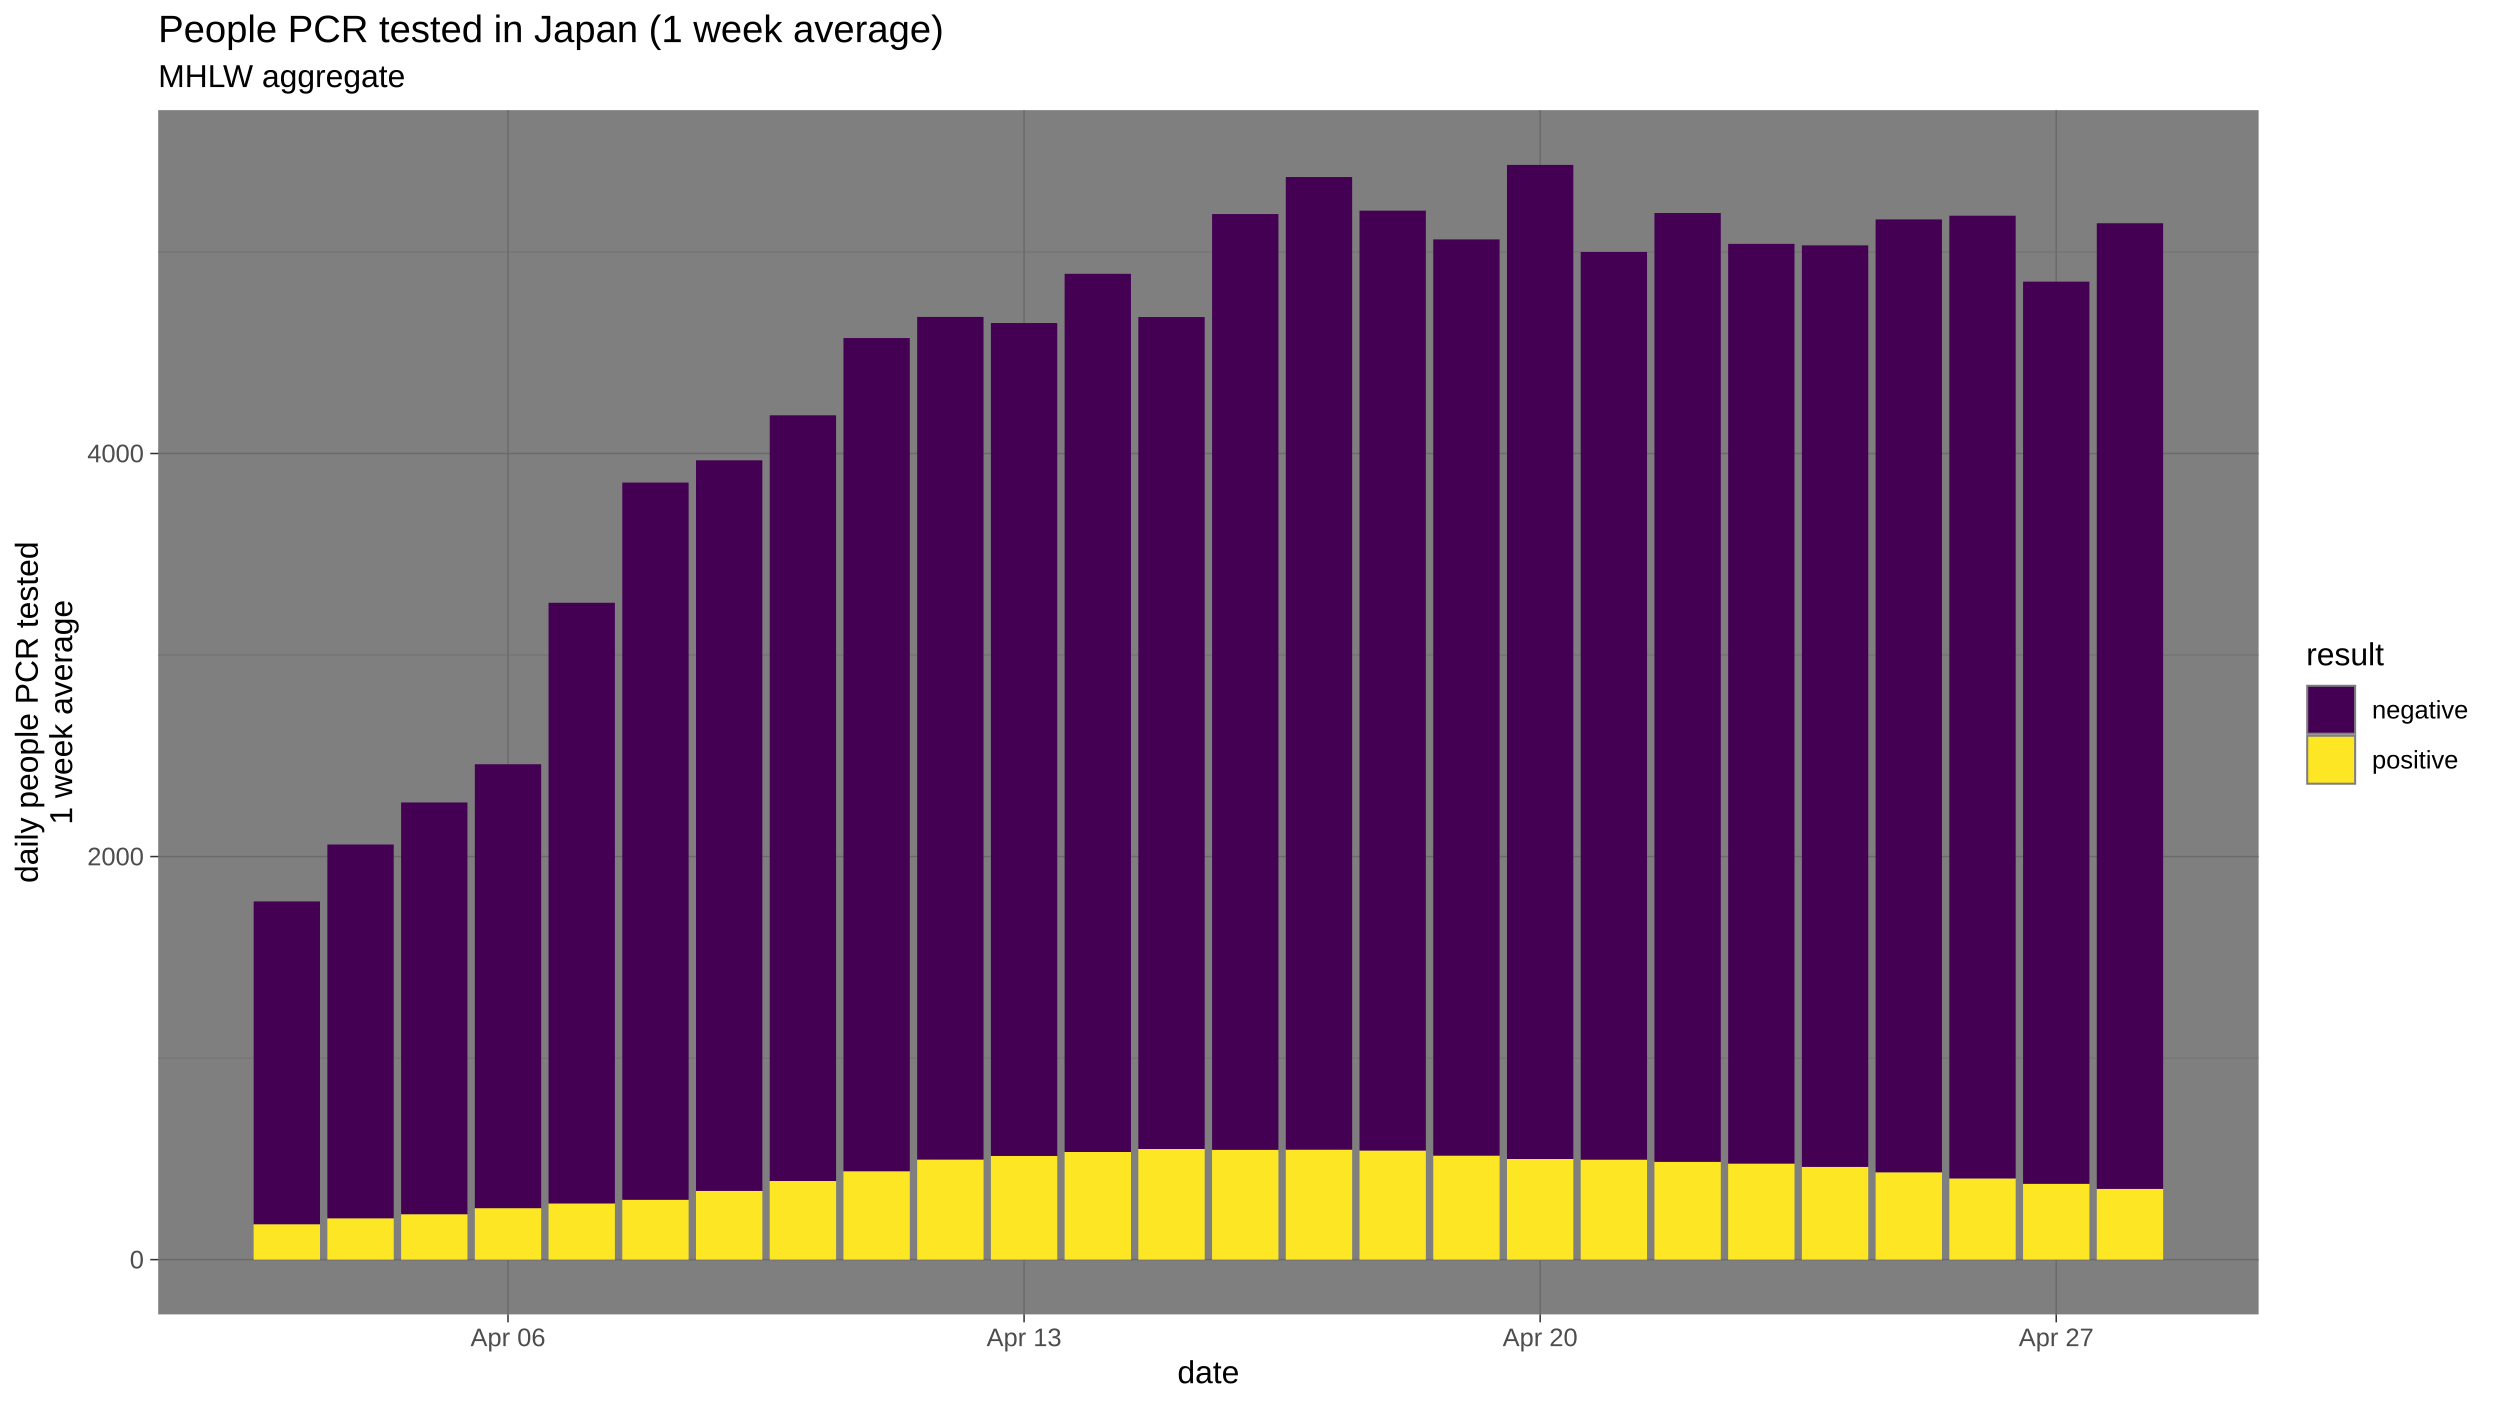
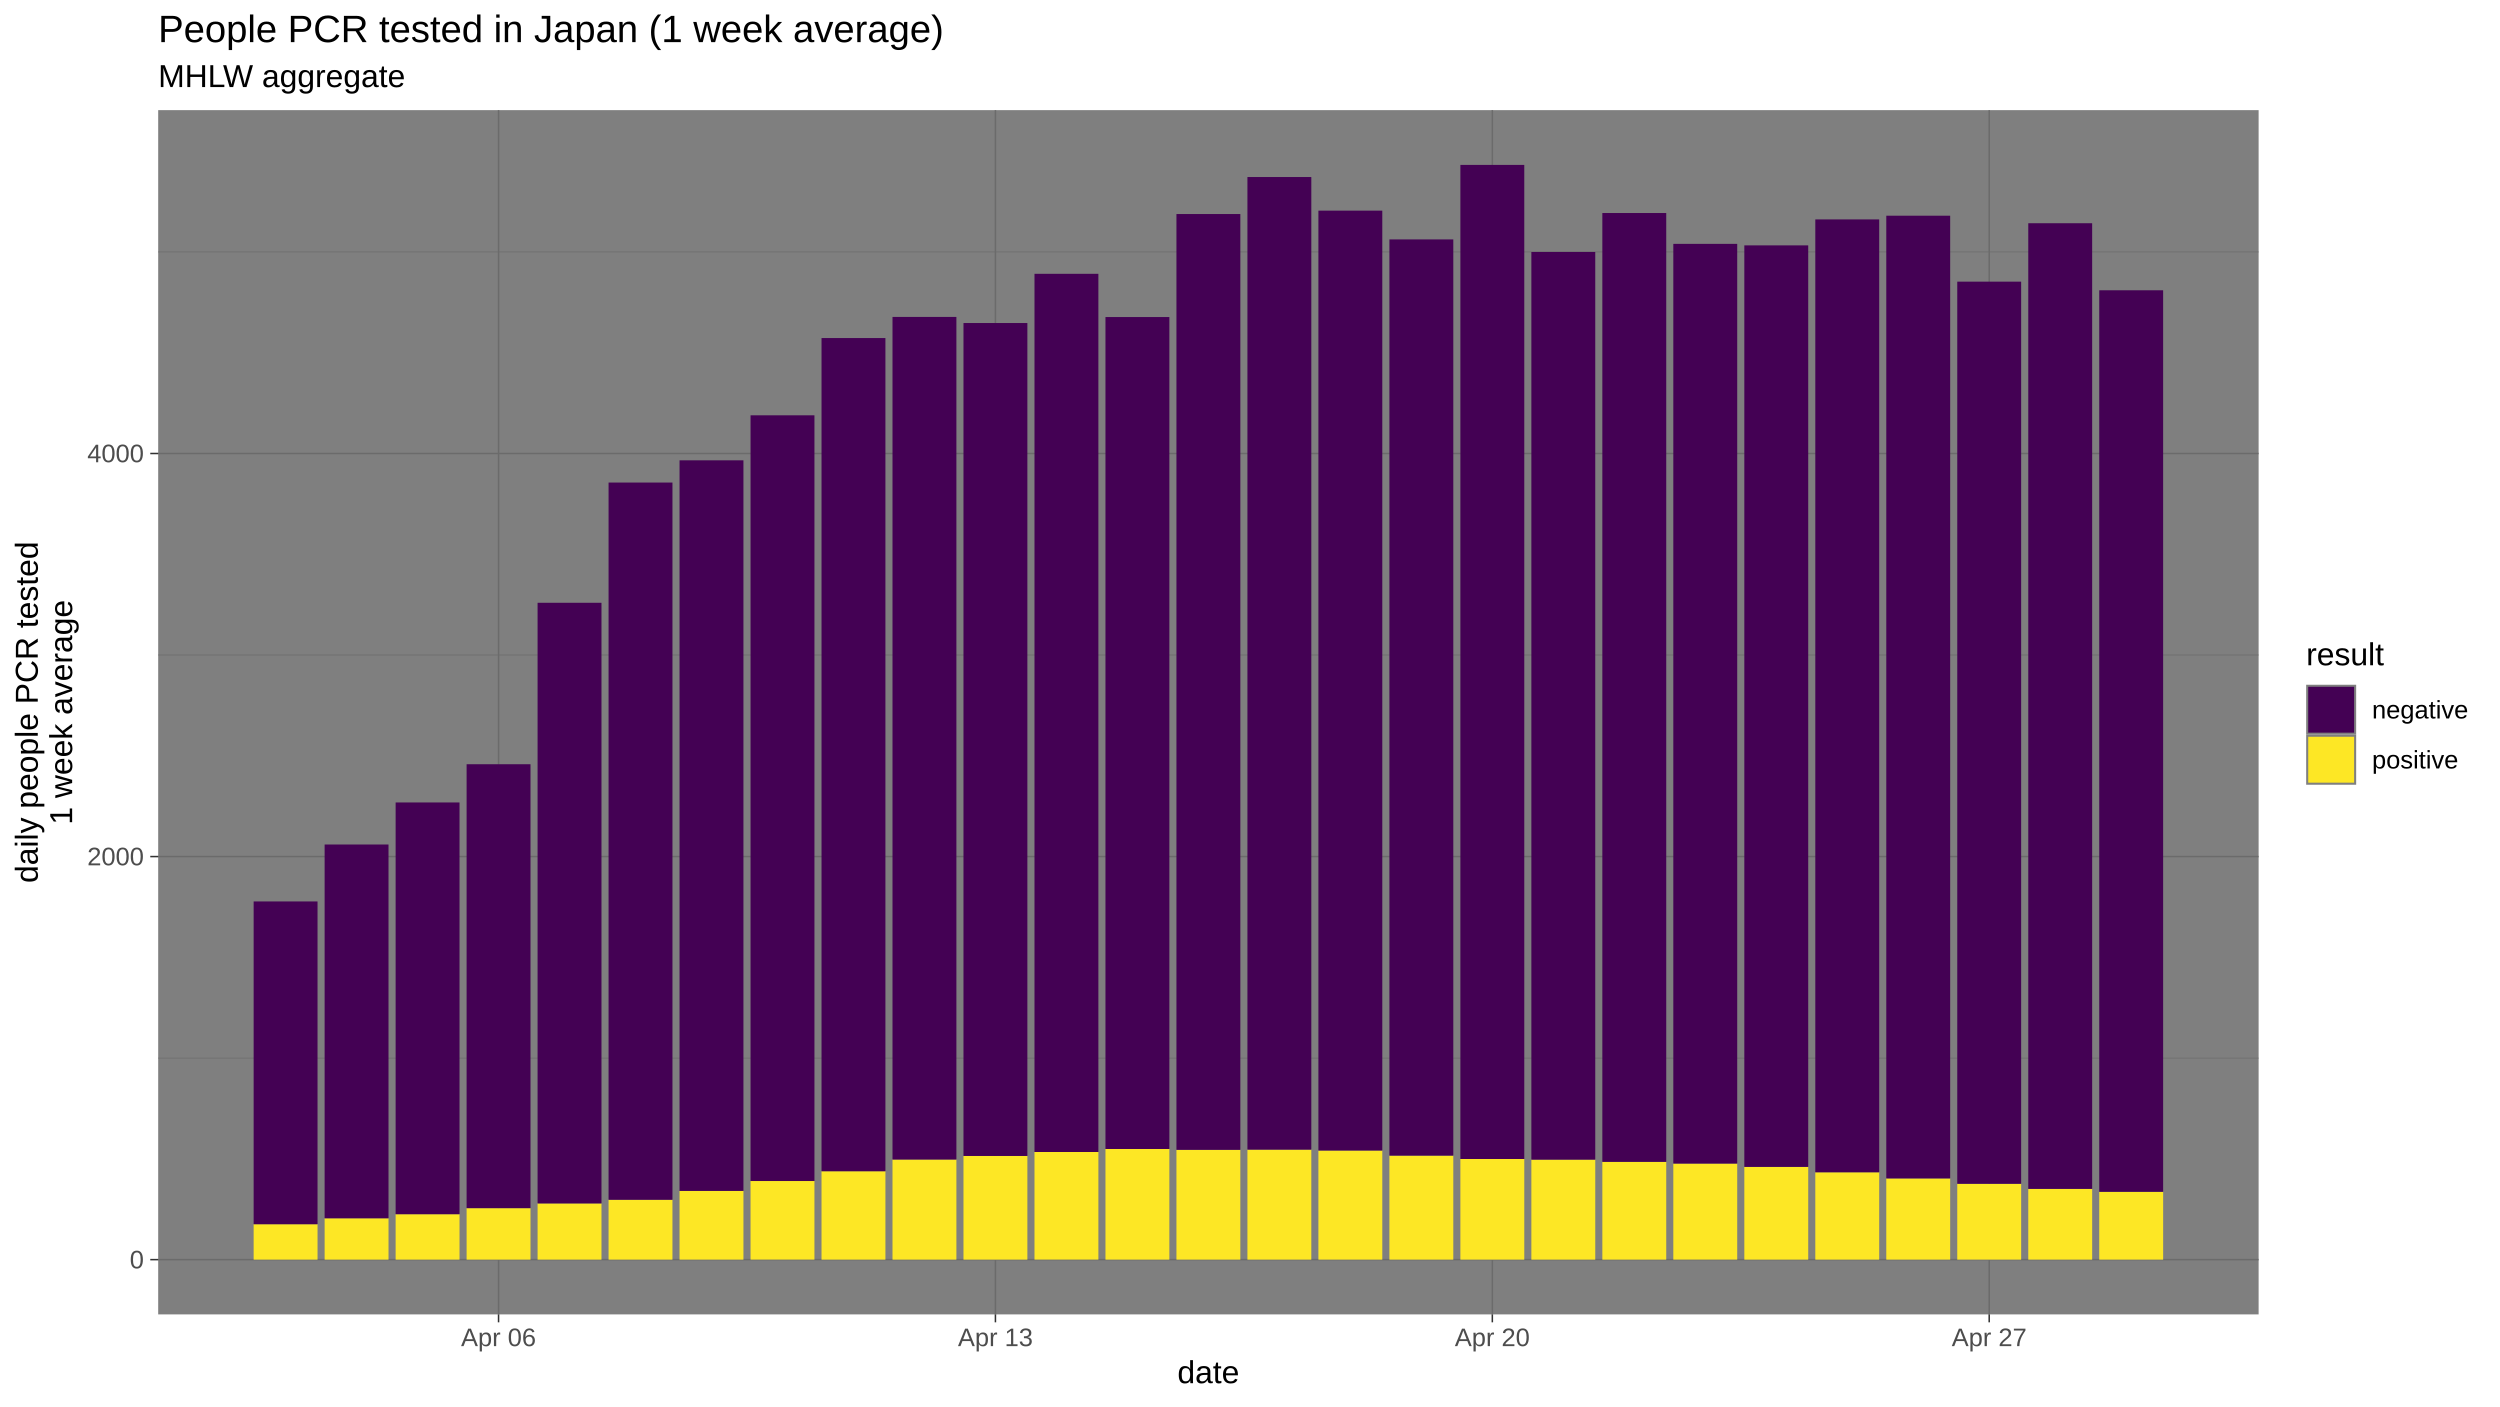
<svg xmlns="http://www.w3.org/2000/svg" viewBox="0 0 864.00 486.00">
  <defs>
    <style type="text/css">
    line, polyline, polygon, path, rect, circle {
      fill: none;
      stroke: #000000;
      stroke-linecap: round;
      stroke-linejoin: round;
      stroke-miterlimit: 10.00;
    }
  </style>
  </defs>
  <rect width="100%" height="100%" style="stroke: none; fill: #FFFFFF;" />
  <rect x="0.00" y="-0" width="864.00" height="486.00" style="stroke-width: 1.07; stroke: #FFFFFF; fill: #FFFFFF;" />
  <defs>
    <clipPath id="cpNTQuNjd8NzgwLjU3fDQ1NC4yNXwzOC4wNw==">
      <rect x="54.67" y="38.07" width="725.91" height="416.18" />
    </clipPath>
  </defs>
  <rect x="54.67" y="38.07" width="725.91" height="416.18" style="stroke-width: 1.07; stroke: none; fill: #7F7F7F;" clip-path="url(#cpNTQuNjd8NzgwLjU3fDQ1NC4yNXwzOC4wNw==)" />
  <polyline points="54.67,365.68 780.57,365.68 " style="stroke-width: 0.27; stroke: #6B6B6B; stroke-linecap: butt;" clip-path="url(#cpNTQuNjd8NzgwLjU3fDQ1NC4yNXwzOC4wNw==)" />
  <polyline points="54.67,226.37 780.57,226.37 " style="stroke-width: 0.27; stroke: #6B6B6B; stroke-linecap: butt;" clip-path="url(#cpNTQuNjd8NzgwLjU3fDQ1NC4yNXwzOC4wNw==)" />
  <polyline points="54.67,87.07 780.57,87.07 " style="stroke-width: 0.27; stroke: #6B6B6B; stroke-linecap: butt;" clip-path="url(#cpNTQuNjd8NzgwLjU3fDQ1NC4yNXwzOC4wNw==)" />
  <polyline points="54.67,435.33 780.57,435.33 " style="stroke-width: 0.53; stroke: #6B6B6B; stroke-linecap: butt;" clip-path="url(#cpNTQuNjd8NzgwLjU3fDQ1NC4yNXwzOC4wNw==)" />
  <polyline points="54.67,296.02 780.57,296.02 " style="stroke-width: 0.53; stroke: #6B6B6B; stroke-linecap: butt;" clip-path="url(#cpNTQuNjd8NzgwLjU3fDQ1NC4yNXwzOC4wNw==)" />
  <polyline points="54.67,156.72 780.57,156.72 " style="stroke-width: 0.53; stroke: #6B6B6B; stroke-linecap: butt;" clip-path="url(#cpNTQuNjd8NzgwLjU3fDQ1NC4yNXwzOC4wNw==)" />
-   <polyline points="175.56,454.25 175.56,38.07 " style="stroke-width: 0.53; stroke: #6B6B6B; stroke-linecap: butt;" clip-path="url(#cpNTQuNjd8NzgwLjU3fDQ1NC4yNXwzOC4wNw==)" />
-   <polyline points="353.92,454.25 353.92,38.07 " style="stroke-width: 0.53; stroke: #6B6B6B; stroke-linecap: butt;" clip-path="url(#cpNTQuNjd8NzgwLjU3fDQ1NC4yNXwzOC4wNw==)" />
-   <polyline points="532.28,454.25 532.28,38.07 " style="stroke-width: 0.53; stroke: #6B6B6B; stroke-linecap: butt;" clip-path="url(#cpNTQuNjd8NzgwLjU3fDQ1NC4yNXwzOC4wNw==)" />
-   <polyline points="710.63,454.25 710.63,38.07 " style="stroke-width: 0.53; stroke: #6B6B6B; stroke-linecap: butt;" clip-path="url(#cpNTQuNjd8NzgwLjU3fDQ1NC4yNXwzOC4wNw==)" />
-   <rect x="87.66" y="423.09" width="22.93" height="12.24" style="stroke-width: 1.07; stroke: none; stroke-linecap: butt; fill: #FDE725;" clip-path="url(#cpNTQuNjd8NzgwLjU3fDQ1NC4yNXwzOC4wNw==)" />
-   <rect x="87.66" y="311.54" width="22.93" height="111.55" style="stroke-width: 1.07; stroke: none; stroke-linecap: butt; fill: #440154;" clip-path="url(#cpNTQuNjd8NzgwLjU3fDQ1NC4yNXwzOC4wNw==)" />
-   <rect x="113.14" y="421.04" width="22.93" height="14.29" style="stroke-width: 1.07; stroke: none; stroke-linecap: butt; fill: #FDE725;" clip-path="url(#cpNTQuNjd8NzgwLjU3fDQ1NC4yNXwzOC4wNw==)" />
-   <rect x="113.14" y="291.86" width="22.93" height="129.18" style="stroke-width: 1.07; stroke: none; stroke-linecap: butt; fill: #440154;" clip-path="url(#cpNTQuNjd8NzgwLjU3fDQ1NC4yNXwzOC4wNw==)" />
-   <rect x="138.62" y="419.63" width="22.93" height="15.70" style="stroke-width: 1.07; stroke: none; stroke-linecap: butt; fill: #FDE725;" clip-path="url(#cpNTQuNjd8NzgwLjU3fDQ1NC4yNXwzOC4wNw==)" />
-   <rect x="138.62" y="277.33" width="22.93" height="142.30" style="stroke-width: 1.07; stroke: none; stroke-linecap: butt; fill: #440154;" clip-path="url(#cpNTQuNjd8NzgwLjU3fDQ1NC4yNXwzOC4wNw==)" />
-   <rect x="164.10" y="417.54" width="22.93" height="17.79" style="stroke-width: 1.07; stroke: none; stroke-linecap: butt; fill: #FDE725;" clip-path="url(#cpNTQuNjd8NzgwLjU3fDQ1NC4yNXwzOC4wNw==)" />
-   <rect x="164.10" y="264.12" width="22.93" height="153.42" style="stroke-width: 1.07; stroke: none; stroke-linecap: butt; fill: #440154;" clip-path="url(#cpNTQuNjd8NzgwLjU3fDQ1NC4yNXwzOC4wNw==)" />
-   <rect x="189.58" y="415.90" width="22.93" height="19.43" style="stroke-width: 1.07; stroke: none; stroke-linecap: butt; fill: #FDE725;" clip-path="url(#cpNTQuNjd8NzgwLjU3fDQ1NC4yNXwzOC4wNw==)" />
-   <rect x="189.58" y="208.32" width="22.93" height="207.58" style="stroke-width: 1.07; stroke: none; stroke-linecap: butt; fill: #440154;" clip-path="url(#cpNTQuNjd8NzgwLjU3fDQ1NC4yNXwzOC4wNw==)" />
-   <rect x="215.06" y="414.64" width="22.93" height="20.69" style="stroke-width: 1.07; stroke: none; stroke-linecap: butt; fill: #FDE725;" clip-path="url(#cpNTQuNjd8NzgwLjU3fDQ1NC4yNXwzOC4wNw==)" />
-   <rect x="215.06" y="166.77" width="22.93" height="247.87" style="stroke-width: 1.07; stroke: none; stroke-linecap: butt; fill: #440154;" clip-path="url(#cpNTQuNjd8NzgwLjU3fDQ1NC4yNXwzOC4wNw==)" />
-   <rect x="240.54" y="411.58" width="22.93" height="23.75" style="stroke-width: 1.07; stroke: none; stroke-linecap: butt; fill: #FDE725;" clip-path="url(#cpNTQuNjd8NzgwLjU3fDQ1NC4yNXwzOC4wNw==)" />
-   <rect x="240.54" y="159.09" width="22.93" height="252.49" style="stroke-width: 1.07; stroke: none; stroke-linecap: butt; fill: #440154;" clip-path="url(#cpNTQuNjd8NzgwLjU3fDQ1NC4yNXwzOC4wNw==)" />
-   <rect x="266.02" y="408.16" width="22.93" height="27.16" style="stroke-width: 1.07; stroke: none; stroke-linecap: butt; fill: #FDE725;" clip-path="url(#cpNTQuNjd8NzgwLjU3fDQ1NC4yNXwzOC4wNw==)" />
-   <rect x="266.02" y="143.53" width="22.93" height="264.63" style="stroke-width: 1.07; stroke: none; stroke-linecap: butt; fill: #440154;" clip-path="url(#cpNTQuNjd8NzgwLjU3fDQ1NC4yNXwzOC4wNw==)" />
-   <rect x="291.50" y="404.78" width="22.93" height="30.55" style="stroke-width: 1.07; stroke: none; stroke-linecap: butt; fill: #FDE725;" clip-path="url(#cpNTQuNjd8NzgwLjU3fDQ1NC4yNXwzOC4wNw==)" />
-   <rect x="291.50" y="116.83" width="22.93" height="287.95" style="stroke-width: 1.07; stroke: none; stroke-linecap: butt; fill: #440154;" clip-path="url(#cpNTQuNjd8NzgwLjU3fDQ1NC4yNXwzOC4wNw==)" />
-   <rect x="316.98" y="400.73" width="22.93" height="34.60" style="stroke-width: 1.07; stroke: none; stroke-linecap: butt; fill: #FDE725;" clip-path="url(#cpNTQuNjd8NzgwLjU3fDQ1NC4yNXwzOC4wNw==)" />
-   <rect x="316.98" y="109.53" width="22.93" height="291.20" style="stroke-width: 1.07; stroke: none; stroke-linecap: butt; fill: #440154;" clip-path="url(#cpNTQuNjd8NzgwLjU3fDQ1NC4yNXwzOC4wNw==)" />
-   <rect x="342.45" y="399.50" width="22.93" height="35.83" style="stroke-width: 1.07; stroke: none; stroke-linecap: butt; fill: #FDE725;" clip-path="url(#cpNTQuNjd8NzgwLjU3fDQ1NC4yNXwzOC4wNw==)" />
-   <rect x="342.45" y="111.64" width="22.93" height="287.86" style="stroke-width: 1.07; stroke: none; stroke-linecap: butt; fill: #440154;" clip-path="url(#cpNTQuNjd8NzgwLjU3fDQ1NC4yNXwzOC4wNw==)" />
-   <rect x="367.93" y="398.12" width="22.93" height="37.20" style="stroke-width: 1.07; stroke: none; stroke-linecap: butt; fill: #FDE725;" clip-path="url(#cpNTQuNjd8NzgwLjU3fDQ1NC4yNXwzOC4wNw==)" />
-   <rect x="367.93" y="94.63" width="22.93" height="303.50" style="stroke-width: 1.07; stroke: none; stroke-linecap: butt; fill: #440154;" clip-path="url(#cpNTQuNjd8NzgwLjU3fDQ1NC4yNXwzOC4wNw==)" />
-   <rect x="393.41" y="397.09" width="22.93" height="38.24" style="stroke-width: 1.07; stroke: none; stroke-linecap: butt; fill: #FDE725;" clip-path="url(#cpNTQuNjd8NzgwLjU3fDQ1NC4yNXwzOC4wNw==)" />
-   <rect x="393.41" y="109.57" width="22.93" height="287.52" style="stroke-width: 1.07; stroke: none; stroke-linecap: butt; fill: #440154;" clip-path="url(#cpNTQuNjd8NzgwLjU3fDQ1NC4yNXwzOC4wNw==)" />
-   <rect x="418.89" y="397.38" width="22.93" height="37.95" style="stroke-width: 1.07; stroke: none; stroke-linecap: butt; fill: #FDE725;" clip-path="url(#cpNTQuNjd8NzgwLjU3fDQ1NC4yNXwzOC4wNw==)" />
-   <rect x="418.89" y="73.97" width="22.93" height="323.41" style="stroke-width: 1.07; stroke: none; stroke-linecap: butt; fill: #440154;" clip-path="url(#cpNTQuNjd8NzgwLjU3fDQ1NC4yNXwzOC4wNw==)" />
-   <rect x="444.37" y="397.32" width="22.93" height="38.01" style="stroke-width: 1.07; stroke: none; stroke-linecap: butt; fill: #FDE725;" clip-path="url(#cpNTQuNjd8NzgwLjU3fDQ1NC4yNXwzOC4wNw==)" />
-   <rect x="444.37" y="61.18" width="22.93" height="336.13" style="stroke-width: 1.07; stroke: none; stroke-linecap: butt; fill: #440154;" clip-path="url(#cpNTQuNjd8NzgwLjU3fDQ1NC4yNXwzOC4wNw==)" />
-   <rect x="469.85" y="397.62" width="22.93" height="37.71" style="stroke-width: 1.07; stroke: none; stroke-linecap: butt; fill: #FDE725;" clip-path="url(#cpNTQuNjd8NzgwLjU3fDQ1NC4yNXwzOC4wNw==)" />
-   <rect x="469.85" y="72.80" width="22.93" height="324.82" style="stroke-width: 1.07; stroke: none; stroke-linecap: butt; fill: #440154;" clip-path="url(#cpNTQuNjd8NzgwLjU3fDQ1NC4yNXwzOC4wNw==)" />
-   <rect x="495.33" y="399.38" width="22.93" height="35.95" style="stroke-width: 1.07; stroke: none; stroke-linecap: butt; fill: #FDE725;" clip-path="url(#cpNTQuNjd8NzgwLjU3fDQ1NC4yNXwzOC4wNw==)" />
-   <rect x="495.33" y="82.74" width="22.93" height="316.64" style="stroke-width: 1.07; stroke: none; stroke-linecap: butt; fill: #440154;" clip-path="url(#cpNTQuNjd8NzgwLjU3fDQ1NC4yNXwzOC4wNw==)" />
-   <rect x="520.81" y="400.54" width="22.93" height="34.79" style="stroke-width: 1.07; stroke: none; stroke-linecap: butt; fill: #FDE725;" clip-path="url(#cpNTQuNjd8NzgwLjU3fDQ1NC4yNXwzOC4wNw==)" />
-   <rect x="520.81" y="56.99" width="22.93" height="343.56" style="stroke-width: 1.07; stroke: none; stroke-linecap: butt; fill: #440154;" clip-path="url(#cpNTQuNjd8NzgwLjU3fDQ1NC4yNXwzOC4wNw==)" />
-   <rect x="546.29" y="400.76" width="22.93" height="34.57" style="stroke-width: 1.07; stroke: none; stroke-linecap: butt; fill: #FDE725;" clip-path="url(#cpNTQuNjd8NzgwLjU3fDQ1NC4yNXwzOC4wNw==)" />
-   <rect x="546.29" y="87.08" width="22.93" height="313.69" style="stroke-width: 1.07; stroke: none; stroke-linecap: butt; fill: #440154;" clip-path="url(#cpNTQuNjd8NzgwLjU3fDQ1NC4yNXwzOC4wNw==)" />
-   <rect x="571.77" y="401.54" width="22.93" height="33.79" style="stroke-width: 1.07; stroke: none; stroke-linecap: butt; fill: #FDE725;" clip-path="url(#cpNTQuNjd8NzgwLjU3fDQ1NC4yNXwzOC4wNw==)" />
-   <rect x="571.77" y="73.62" width="22.93" height="327.92" style="stroke-width: 1.07; stroke: none; stroke-linecap: butt; fill: #440154;" clip-path="url(#cpNTQuNjd8NzgwLjU3fDQ1NC4yNXwzOC4wNw==)" />
-   <rect x="597.25" y="402.12" width="22.93" height="33.20" style="stroke-width: 1.07; stroke: none; stroke-linecap: butt; fill: #FDE725;" clip-path="url(#cpNTQuNjd8NzgwLjU3fDQ1NC4yNXwzOC4wNw==)" />
-   <rect x="597.25" y="84.28" width="22.93" height="317.85" style="stroke-width: 1.07; stroke: none; stroke-linecap: butt; fill: #440154;" clip-path="url(#cpNTQuNjd8NzgwLjU3fDQ1NC4yNXwzOC4wNw==)" />
-   <rect x="622.73" y="403.28" width="22.93" height="32.05" style="stroke-width: 1.07; stroke: none; stroke-linecap: butt; fill: #FDE725;" clip-path="url(#cpNTQuNjd8NzgwLjU3fDQ1NC4yNXwzOC4wNw==)" />
-   <rect x="622.73" y="84.80" width="22.93" height="318.48" style="stroke-width: 1.07; stroke: none; stroke-linecap: butt; fill: #440154;" clip-path="url(#cpNTQuNjd8NzgwLjU3fDQ1NC4yNXwzOC4wNw==)" />
-   <rect x="648.21" y="405.14" width="22.93" height="30.19" style="stroke-width: 1.07; stroke: none; stroke-linecap: butt; fill: #FDE725;" clip-path="url(#cpNTQuNjd8NzgwLjU3fDQ1NC4yNXwzOC4wNw==)" />
-   <rect x="648.21" y="75.83" width="22.93" height="329.31" style="stroke-width: 1.07; stroke: none; stroke-linecap: butt; fill: #440154;" clip-path="url(#cpNTQuNjd8NzgwLjU3fDQ1NC4yNXwzOC4wNw==)" />
-   <rect x="673.69" y="407.26" width="22.93" height="28.07" style="stroke-width: 1.07; stroke: none; stroke-linecap: butt; fill: #FDE725;" clip-path="url(#cpNTQuNjd8NzgwLjU3fDQ1NC4yNXwzOC4wNw==)" />
-   <rect x="673.69" y="74.55" width="22.93" height="332.71" style="stroke-width: 1.07; stroke: none; stroke-linecap: butt; fill: #440154;" clip-path="url(#cpNTQuNjd8NzgwLjU3fDQ1NC4yNXwzOC4wNw==)" />
-   <rect x="699.17" y="409.12" width="22.93" height="26.21" style="stroke-width: 1.07; stroke: none; stroke-linecap: butt; fill: #FDE725;" clip-path="url(#cpNTQuNjd8NzgwLjU3fDQ1NC4yNXwzOC4wNw==)" />
-   <rect x="699.17" y="97.34" width="22.93" height="311.78" style="stroke-width: 1.07; stroke: none; stroke-linecap: butt; fill: #440154;" clip-path="url(#cpNTQuNjd8NzgwLjU3fDQ1NC4yNXwzOC4wNw==)" />
-   <rect x="724.65" y="410.88" width="22.93" height="24.45" style="stroke-width: 1.07; stroke: none; stroke-linecap: butt; fill: #FDE725;" clip-path="url(#cpNTQuNjd8NzgwLjU3fDQ1NC4yNXwzOC4wNw==)" />
-   <rect x="724.65" y="77.15" width="22.93" height="333.73" style="stroke-width: 1.07; stroke: none; stroke-linecap: butt; fill: #440154;" clip-path="url(#cpNTQuNjd8NzgwLjU3fDQ1NC4yNXwzOC4wNw==)" />
+   <polyline points="172.30,454.25 172.30,38.07 " style="stroke-width: 0.53; stroke: #6B6B6B; stroke-linecap: butt;" clip-path="url(#cpNTQuNjd8NzgwLjU3fDQ1NC4yNXwzOC4wNw==)" />
+   <polyline points="344.02,454.25 344.02,38.07 " style="stroke-width: 0.53; stroke: #6B6B6B; stroke-linecap: butt;" clip-path="url(#cpNTQuNjd8NzgwLjU3fDQ1NC4yNXwzOC4wNw==)" />
+   <polyline points="515.75,454.25 515.75,38.07 " style="stroke-width: 0.53; stroke: #6B6B6B; stroke-linecap: butt;" clip-path="url(#cpNTQuNjd8NzgwLjU3fDQ1NC4yNXwzOC4wNw==)" />
+   <polyline points="687.47,454.25 687.47,38.07 " style="stroke-width: 0.53; stroke: #6B6B6B; stroke-linecap: butt;" clip-path="url(#cpNTQuNjd8NzgwLjU3fDQ1NC4yNXwzOC4wNw==)" />
+   <rect x="87.66" y="423.09" width="22.08" height="12.24" style="stroke-width: 1.07; stroke: none; stroke-linecap: butt; fill: #FDE725;" clip-path="url(#cpNTQuNjd8NzgwLjU3fDQ1NC4yNXwzOC4wNw==)" />
+   <rect x="87.66" y="311.54" width="22.08" height="111.55" style="stroke-width: 1.07; stroke: none; stroke-linecap: butt; fill: #440154;" clip-path="url(#cpNTQuNjd8NzgwLjU3fDQ1NC4yNXwzOC4wNw==)" />
+   <rect x="112.19" y="421.04" width="22.08" height="14.29" style="stroke-width: 1.07; stroke: none; stroke-linecap: butt; fill: #FDE725;" clip-path="url(#cpNTQuNjd8NzgwLjU3fDQ1NC4yNXwzOC4wNw==)" />
+   <rect x="112.19" y="291.86" width="22.08" height="129.18" style="stroke-width: 1.07; stroke: none; stroke-linecap: butt; fill: #440154;" clip-path="url(#cpNTQuNjd8NzgwLjU3fDQ1NC4yNXwzOC4wNw==)" />
+   <rect x="136.73" y="419.63" width="22.08" height="15.70" style="stroke-width: 1.07; stroke: none; stroke-linecap: butt; fill: #FDE725;" clip-path="url(#cpNTQuNjd8NzgwLjU3fDQ1NC4yNXwzOC4wNw==)" />
+   <rect x="136.73" y="277.33" width="22.08" height="142.30" style="stroke-width: 1.07; stroke: none; stroke-linecap: butt; fill: #440154;" clip-path="url(#cpNTQuNjd8NzgwLjU3fDQ1NC4yNXwzOC4wNw==)" />
+   <rect x="161.26" y="417.54" width="22.08" height="17.79" style="stroke-width: 1.07; stroke: none; stroke-linecap: butt; fill: #FDE725;" clip-path="url(#cpNTQuNjd8NzgwLjU3fDQ1NC4yNXwzOC4wNw==)" />
+   <rect x="161.26" y="264.12" width="22.08" height="153.42" style="stroke-width: 1.07; stroke: none; stroke-linecap: butt; fill: #440154;" clip-path="url(#cpNTQuNjd8NzgwLjU3fDQ1NC4yNXwzOC4wNw==)" />
+   <rect x="185.79" y="415.90" width="22.08" height="19.43" style="stroke-width: 1.07; stroke: none; stroke-linecap: butt; fill: #FDE725;" clip-path="url(#cpNTQuNjd8NzgwLjU3fDQ1NC4yNXwzOC4wNw==)" />
+   <rect x="185.79" y="208.32" width="22.08" height="207.58" style="stroke-width: 1.07; stroke: none; stroke-linecap: butt; fill: #440154;" clip-path="url(#cpNTQuNjd8NzgwLjU3fDQ1NC4yNXwzOC4wNw==)" />
+   <rect x="210.32" y="414.64" width="22.08" height="20.69" style="stroke-width: 1.07; stroke: none; stroke-linecap: butt; fill: #FDE725;" clip-path="url(#cpNTQuNjd8NzgwLjU3fDQ1NC4yNXwzOC4wNw==)" />
+   <rect x="210.32" y="166.77" width="22.08" height="247.87" style="stroke-width: 1.07; stroke: none; stroke-linecap: butt; fill: #440154;" clip-path="url(#cpNTQuNjd8NzgwLjU3fDQ1NC4yNXwzOC4wNw==)" />
+   <rect x="234.85" y="411.58" width="22.08" height="23.75" style="stroke-width: 1.07; stroke: none; stroke-linecap: butt; fill: #FDE725;" clip-path="url(#cpNTQuNjd8NzgwLjU3fDQ1NC4yNXwzOC4wNw==)" />
+   <rect x="234.85" y="159.09" width="22.08" height="252.49" style="stroke-width: 1.07; stroke: none; stroke-linecap: butt; fill: #440154;" clip-path="url(#cpNTQuNjd8NzgwLjU3fDQ1NC4yNXwzOC4wNw==)" />
+   <rect x="259.39" y="408.16" width="22.08" height="27.16" style="stroke-width: 1.07; stroke: none; stroke-linecap: butt; fill: #FDE725;" clip-path="url(#cpNTQuNjd8NzgwLjU3fDQ1NC4yNXwzOC4wNw==)" />
+   <rect x="259.39" y="143.53" width="22.08" height="264.63" style="stroke-width: 1.07; stroke: none; stroke-linecap: butt; fill: #440154;" clip-path="url(#cpNTQuNjd8NzgwLjU3fDQ1NC4yNXwzOC4wNw==)" />
+   <rect x="283.92" y="404.78" width="22.08" height="30.55" style="stroke-width: 1.07; stroke: none; stroke-linecap: butt; fill: #FDE725;" clip-path="url(#cpNTQuNjd8NzgwLjU3fDQ1NC4yNXwzOC4wNw==)" />
+   <rect x="283.92" y="116.83" width="22.08" height="287.95" style="stroke-width: 1.07; stroke: none; stroke-linecap: butt; fill: #440154;" clip-path="url(#cpNTQuNjd8NzgwLjU3fDQ1NC4yNXwzOC4wNw==)" />
+   <rect x="308.45" y="400.73" width="22.08" height="34.60" style="stroke-width: 1.07; stroke: none; stroke-linecap: butt; fill: #FDE725;" clip-path="url(#cpNTQuNjd8NzgwLjU3fDQ1NC4yNXwzOC4wNw==)" />
+   <rect x="308.45" y="109.53" width="22.08" height="291.20" style="stroke-width: 1.07; stroke: none; stroke-linecap: butt; fill: #440154;" clip-path="url(#cpNTQuNjd8NzgwLjU3fDQ1NC4yNXwzOC4wNw==)" />
+   <rect x="332.98" y="399.50" width="22.08" height="35.83" style="stroke-width: 1.07; stroke: none; stroke-linecap: butt; fill: #FDE725;" clip-path="url(#cpNTQuNjd8NzgwLjU3fDQ1NC4yNXwzOC4wNw==)" />
+   <rect x="332.98" y="111.64" width="22.08" height="287.86" style="stroke-width: 1.07; stroke: none; stroke-linecap: butt; fill: #440154;" clip-path="url(#cpNTQuNjd8NzgwLjU3fDQ1NC4yNXwzOC4wNw==)" />
+   <rect x="357.52" y="398.12" width="22.08" height="37.20" style="stroke-width: 1.07; stroke: none; stroke-linecap: butt; fill: #FDE725;" clip-path="url(#cpNTQuNjd8NzgwLjU3fDQ1NC4yNXwzOC4wNw==)" />
+   <rect x="357.52" y="94.63" width="22.08" height="303.50" style="stroke-width: 1.07; stroke: none; stroke-linecap: butt; fill: #440154;" clip-path="url(#cpNTQuNjd8NzgwLjU3fDQ1NC4yNXwzOC4wNw==)" />
+   <rect x="382.05" y="397.09" width="22.08" height="38.24" style="stroke-width: 1.07; stroke: none; stroke-linecap: butt; fill: #FDE725;" clip-path="url(#cpNTQuNjd8NzgwLjU3fDQ1NC4yNXwzOC4wNw==)" />
+   <rect x="382.05" y="109.57" width="22.08" height="287.52" style="stroke-width: 1.07; stroke: none; stroke-linecap: butt; fill: #440154;" clip-path="url(#cpNTQuNjd8NzgwLjU3fDQ1NC4yNXwzOC4wNw==)" />
+   <rect x="406.58" y="397.38" width="22.08" height="37.95" style="stroke-width: 1.07; stroke: none; stroke-linecap: butt; fill: #FDE725;" clip-path="url(#cpNTQuNjd8NzgwLjU3fDQ1NC4yNXwzOC4wNw==)" />
+   <rect x="406.58" y="73.97" width="22.08" height="323.41" style="stroke-width: 1.07; stroke: none; stroke-linecap: butt; fill: #440154;" clip-path="url(#cpNTQuNjd8NzgwLjU3fDQ1NC4yNXwzOC4wNw==)" />
+   <rect x="431.11" y="397.32" width="22.08" height="38.01" style="stroke-width: 1.07; stroke: none; stroke-linecap: butt; fill: #FDE725;" clip-path="url(#cpNTQuNjd8NzgwLjU3fDQ1NC4yNXwzOC4wNw==)" />
+   <rect x="431.11" y="61.18" width="22.08" height="336.13" style="stroke-width: 1.07; stroke: none; stroke-linecap: butt; fill: #440154;" clip-path="url(#cpNTQuNjd8NzgwLjU3fDQ1NC4yNXwzOC4wNw==)" />
+   <rect x="455.64" y="397.62" width="22.08" height="37.71" style="stroke-width: 1.07; stroke: none; stroke-linecap: butt; fill: #FDE725;" clip-path="url(#cpNTQuNjd8NzgwLjU3fDQ1NC4yNXwzOC4wNw==)" />
+   <rect x="455.64" y="72.80" width="22.08" height="324.82" style="stroke-width: 1.07; stroke: none; stroke-linecap: butt; fill: #440154;" clip-path="url(#cpNTQuNjd8NzgwLjU3fDQ1NC4yNXwzOC4wNw==)" />
+   <rect x="480.18" y="399.38" width="22.08" height="35.95" style="stroke-width: 1.07; stroke: none; stroke-linecap: butt; fill: #FDE725;" clip-path="url(#cpNTQuNjd8NzgwLjU3fDQ1NC4yNXwzOC4wNw==)" />
+   <rect x="480.18" y="82.74" width="22.08" height="316.64" style="stroke-width: 1.07; stroke: none; stroke-linecap: butt; fill: #440154;" clip-path="url(#cpNTQuNjd8NzgwLjU3fDQ1NC4yNXwzOC4wNw==)" />
+   <rect x="504.71" y="400.54" width="22.08" height="34.79" style="stroke-width: 1.07; stroke: none; stroke-linecap: butt; fill: #FDE725;" clip-path="url(#cpNTQuNjd8NzgwLjU3fDQ1NC4yNXwzOC4wNw==)" />
+   <rect x="504.71" y="56.99" width="22.08" height="343.56" style="stroke-width: 1.07; stroke: none; stroke-linecap: butt; fill: #440154;" clip-path="url(#cpNTQuNjd8NzgwLjU3fDQ1NC4yNXwzOC4wNw==)" />
+   <rect x="529.24" y="400.76" width="22.08" height="34.57" style="stroke-width: 1.07; stroke: none; stroke-linecap: butt; fill: #FDE725;" clip-path="url(#cpNTQuNjd8NzgwLjU3fDQ1NC4yNXwzOC4wNw==)" />
+   <rect x="529.24" y="87.08" width="22.08" height="313.69" style="stroke-width: 1.07; stroke: none; stroke-linecap: butt; fill: #440154;" clip-path="url(#cpNTQuNjd8NzgwLjU3fDQ1NC4yNXwzOC4wNw==)" />
+   <rect x="553.77" y="401.54" width="22.08" height="33.79" style="stroke-width: 1.07; stroke: none; stroke-linecap: butt; fill: #FDE725;" clip-path="url(#cpNTQuNjd8NzgwLjU3fDQ1NC4yNXwzOC4wNw==)" />
+   <rect x="553.77" y="73.62" width="22.08" height="327.92" style="stroke-width: 1.07; stroke: none; stroke-linecap: butt; fill: #440154;" clip-path="url(#cpNTQuNjd8NzgwLjU3fDQ1NC4yNXwzOC4wNw==)" />
+   <rect x="578.30" y="402.12" width="22.08" height="33.20" style="stroke-width: 1.07; stroke: none; stroke-linecap: butt; fill: #FDE725;" clip-path="url(#cpNTQuNjd8NzgwLjU3fDQ1NC4yNXwzOC4wNw==)" />
+   <rect x="578.30" y="84.28" width="22.08" height="317.85" style="stroke-width: 1.07; stroke: none; stroke-linecap: butt; fill: #440154;" clip-path="url(#cpNTQuNjd8NzgwLjU3fDQ1NC4yNXwzOC4wNw==)" />
+   <rect x="602.84" y="403.28" width="22.08" height="32.05" style="stroke-width: 1.07; stroke: none; stroke-linecap: butt; fill: #FDE725;" clip-path="url(#cpNTQuNjd8NzgwLjU3fDQ1NC4yNXwzOC4wNw==)" />
+   <rect x="602.84" y="84.80" width="22.08" height="318.48" style="stroke-width: 1.07; stroke: none; stroke-linecap: butt; fill: #440154;" clip-path="url(#cpNTQuNjd8NzgwLjU3fDQ1NC4yNXwzOC4wNw==)" />
+   <rect x="627.37" y="405.14" width="22.08" height="30.19" style="stroke-width: 1.07; stroke: none; stroke-linecap: butt; fill: #FDE725;" clip-path="url(#cpNTQuNjd8NzgwLjU3fDQ1NC4yNXwzOC4wNw==)" />
+   <rect x="627.37" y="75.83" width="22.08" height="329.31" style="stroke-width: 1.07; stroke: none; stroke-linecap: butt; fill: #440154;" clip-path="url(#cpNTQuNjd8NzgwLjU3fDQ1NC4yNXwzOC4wNw==)" />
+   <rect x="651.90" y="407.26" width="22.08" height="28.07" style="stroke-width: 1.07; stroke: none; stroke-linecap: butt; fill: #FDE725;" clip-path="url(#cpNTQuNjd8NzgwLjU3fDQ1NC4yNXwzOC4wNw==)" />
+   <rect x="651.90" y="74.55" width="22.08" height="332.71" style="stroke-width: 1.07; stroke: none; stroke-linecap: butt; fill: #440154;" clip-path="url(#cpNTQuNjd8NzgwLjU3fDQ1NC4yNXwzOC4wNw==)" />
+   <rect x="676.43" y="409.12" width="22.08" height="26.21" style="stroke-width: 1.07; stroke: none; stroke-linecap: butt; fill: #FDE725;" clip-path="url(#cpNTQuNjd8NzgwLjU3fDQ1NC4yNXwzOC4wNw==)" />
+   <rect x="676.43" y="97.34" width="22.08" height="311.78" style="stroke-width: 1.07; stroke: none; stroke-linecap: butt; fill: #440154;" clip-path="url(#cpNTQuNjd8NzgwLjU3fDQ1NC4yNXwzOC4wNw==)" />
+   <rect x="700.97" y="410.88" width="22.08" height="24.45" style="stroke-width: 1.07; stroke: none; stroke-linecap: butt; fill: #FDE725;" clip-path="url(#cpNTQuNjd8NzgwLjU3fDQ1NC4yNXwzOC4wNw==)" />
+   <rect x="700.97" y="77.15" width="22.08" height="333.73" style="stroke-width: 1.07; stroke: none; stroke-linecap: butt; fill: #440154;" clip-path="url(#cpNTQuNjd8NzgwLjU3fDQ1NC4yNXwzOC4wNw==)" />
+   <rect x="725.50" y="411.89" width="22.08" height="23.44" style="stroke-width: 1.07; stroke: none; stroke-linecap: butt; fill: #FDE725;" clip-path="url(#cpNTQuNjd8NzgwLjU3fDQ1NC4yNXwzOC4wNw==)" />
+   <rect x="725.50" y="100.32" width="22.08" height="311.57" style="stroke-width: 1.07; stroke: none; stroke-linecap: butt; fill: #440154;" clip-path="url(#cpNTQuNjd8NzgwLjU3fDQ1NC4yNXwzOC4wNw==)" />
  <defs>
    <clipPath id="cpMC4wMHw4NjQuMDB8NDg2LjAwfDAuMDA=">
      <rect x="0.00" y="0.00" width="864.00" height="486.00" />
    </clipPath>
  </defs>
  <g clip-path="url(#cpMC4wMHw4NjQuMDB8NDg2LjAwfDAuMDA=)">
    <text x="44.84" y="438.36" style="font-size: 8.80px; fill: #4D4D4D; font-family: Liberation Sans;" textLength="4.89px" lengthAdjust="spacingAndGlyphs">0</text>
  </g>
  <g clip-path="url(#cpMC4wMHw4NjQuMDB8NDg2LjAwfDAuMDA=)">
    <text x="30.16" y="299.05" style="font-size: 8.80px; fill: #4D4D4D; font-family: Liberation Sans;" textLength="19.58px" lengthAdjust="spacingAndGlyphs">2000</text>
  </g>
  <g clip-path="url(#cpMC4wMHw4NjQuMDB8NDg2LjAwfDAuMDA=)">
    <text x="30.16" y="159.75" style="font-size: 8.80px; fill: #4D4D4D; font-family: Liberation Sans;" textLength="19.58px" lengthAdjust="spacingAndGlyphs">4000</text>
  </g>
  <polyline points="51.93,435.33 54.67,435.33 " style="stroke-width: 0.53; stroke: #333333; stroke-linecap: butt;" clip-path="url(#cpMC4wMHw4NjQuMDB8NDg2LjAwfDAuMDA=)" />
  <polyline points="51.93,296.02 54.67,296.02 " style="stroke-width: 0.53; stroke: #333333; stroke-linecap: butt;" clip-path="url(#cpMC4wMHw4NjQuMDB8NDg2LjAwfDAuMDA=)" />
  <polyline points="51.93,156.72 54.67,156.72 " style="stroke-width: 0.53; stroke: #333333; stroke-linecap: butt;" clip-path="url(#cpMC4wMHw4NjQuMDB8NDg2LjAwfDAuMDA=)" />
-   <polyline points="175.56,456.99 175.56,454.25 " style="stroke-width: 0.53; stroke: #333333; stroke-linecap: butt;" clip-path="url(#cpMC4wMHw4NjQuMDB8NDg2LjAwfDAuMDA=)" />
-   <polyline points="353.92,456.99 353.92,454.25 " style="stroke-width: 0.53; stroke: #333333; stroke-linecap: butt;" clip-path="url(#cpMC4wMHw4NjQuMDB8NDg2LjAwfDAuMDA=)" />
-   <polyline points="532.28,456.99 532.28,454.25 " style="stroke-width: 0.53; stroke: #333333; stroke-linecap: butt;" clip-path="url(#cpMC4wMHw4NjQuMDB8NDg2LjAwfDAuMDA=)" />
-   <polyline points="710.63,456.99 710.63,454.25 " style="stroke-width: 0.53; stroke: #333333; stroke-linecap: butt;" clip-path="url(#cpMC4wMHw4NjQuMDB8NDg2LjAwfDAuMDA=)" />
+   <polyline points="172.30,456.99 172.30,454.25 " style="stroke-width: 0.53; stroke: #333333; stroke-linecap: butt;" clip-path="url(#cpMC4wMHw4NjQuMDB8NDg2LjAwfDAuMDA=)" />
+   <polyline points="344.02,456.99 344.02,454.25 " style="stroke-width: 0.53; stroke: #333333; stroke-linecap: butt;" clip-path="url(#cpMC4wMHw4NjQuMDB8NDg2LjAwfDAuMDA=)" />
+   <polyline points="515.75,456.99 515.75,454.25 " style="stroke-width: 0.53; stroke: #333333; stroke-linecap: butt;" clip-path="url(#cpMC4wMHw4NjQuMDB8NDg2LjAwfDAuMDA=)" />
+   <polyline points="687.47,456.99 687.47,454.25 " style="stroke-width: 0.53; stroke: #333333; stroke-linecap: butt;" clip-path="url(#cpMC4wMHw4NjQuMDB8NDg2LjAwfDAuMDA=)" />
  <g clip-path="url(#cpMC4wMHw4NjQuMDB8NDg2LjAwfDAuMDA=)">
-     <text x="162.60" y="465.23" style="font-size: 8.80px; fill: #4D4D4D; font-family: Liberation Sans;" textLength="25.93px" lengthAdjust="spacingAndGlyphs">Apr 06</text>
+     <text x="159.33" y="465.23" style="font-size: 8.80px; fill: #4D4D4D; font-family: Liberation Sans;" textLength="25.93px" lengthAdjust="spacingAndGlyphs">Apr 06</text>
  </g>
  <g clip-path="url(#cpMC4wMHw4NjQuMDB8NDg2LjAwfDAuMDA=)">
-     <text x="340.96" y="465.23" style="font-size: 8.80px; fill: #4D4D4D; font-family: Liberation Sans;" textLength="25.93px" lengthAdjust="spacingAndGlyphs">Apr 13</text>
+     <text x="331.06" y="465.23" style="font-size: 8.80px; fill: #4D4D4D; font-family: Liberation Sans;" textLength="25.93px" lengthAdjust="spacingAndGlyphs">Apr 13</text>
  </g>
  <g clip-path="url(#cpMC4wMHw4NjQuMDB8NDg2LjAwfDAuMDA=)">
-     <text x="519.31" y="465.23" style="font-size: 8.80px; fill: #4D4D4D; font-family: Liberation Sans;" textLength="25.93px" lengthAdjust="spacingAndGlyphs">Apr 20</text>
+     <text x="502.78" y="465.23" style="font-size: 8.80px; fill: #4D4D4D; font-family: Liberation Sans;" textLength="25.93px" lengthAdjust="spacingAndGlyphs">Apr 20</text>
  </g>
  <g clip-path="url(#cpMC4wMHw4NjQuMDB8NDg2LjAwfDAuMDA=)">
-     <text x="697.67" y="465.23" style="font-size: 8.80px; fill: #4D4D4D; font-family: Liberation Sans;" textLength="25.93px" lengthAdjust="spacingAndGlyphs">Apr 27</text>
+     <text x="674.51" y="465.23" style="font-size: 8.80px; fill: #4D4D4D; font-family: Liberation Sans;" textLength="25.93px" lengthAdjust="spacingAndGlyphs">Apr 27</text>
  </g>
  <g clip-path="url(#cpMC4wMHw4NjQuMDB8NDg2LjAwfDAuMDA=)">
    <text x="406.91" y="478.03" style="font-size: 11.00px; font-family: Liberation Sans;" textLength="21.41px" lengthAdjust="spacingAndGlyphs">date</text>
  </g>
  <g clip-path="url(#cpMC4wMHw4NjQuMDB8NDg2LjAwfDAuMDA=)">
    <text transform="translate(13.05,305.16) rotate(-90)" style="font-size: 11.00px; font-family: Liberation Sans;" textLength="118.01px" lengthAdjust="spacingAndGlyphs">daily people PCR tested</text>
  </g>
  <g clip-path="url(#cpMC4wMHw4NjQuMDB8NDg2LjAwfDAuMDA=)">
    <text transform="translate(24.93,284.99) rotate(-90)" style="font-size: 11.00px; font-family: Liberation Sans;" textLength="77.66px" lengthAdjust="spacingAndGlyphs">1 week average</text>
  </g>
  <rect x="791.53" y="215.63" width="66.99" height="61.06" style="stroke-width: 1.07; stroke: none; fill: #FFFFFF;" clip-path="url(#cpMC4wMHw4NjQuMDB8NDg2LjAwfDAuMDA=)" />
  <g clip-path="url(#cpMC4wMHw4NjQuMDB8NDg2LjAwfDAuMDA=)">
    <text x="797.01" y="229.92" style="font-size: 11.00px; font-family: Liberation Sans;" textLength="26.90px" lengthAdjust="spacingAndGlyphs">result</text>
  </g>
  <rect x="797.01" y="236.65" width="17.28" height="17.28" style="stroke-width: 1.07; stroke: none; fill: #7F7F7F;" clip-path="url(#cpMC4wMHw4NjQuMDB8NDg2LjAwfDAuMDA=)" />
  <rect x="797.72" y="237.35" width="15.86" height="15.86" style="stroke-width: 1.07; stroke: none; stroke-linejoin: miter; fill: #440154;" clip-path="url(#cpMC4wMHw4NjQuMDB8NDg2LjAwfDAuMDA=)" />
  <rect x="797.01" y="253.93" width="17.28" height="17.28" style="stroke-width: 1.07; stroke: none; fill: #7F7F7F;" clip-path="url(#cpMC4wMHw4NjQuMDB8NDg2LjAwfDAuMDA=)" />
  <rect x="797.72" y="254.63" width="15.86" height="15.86" style="stroke-width: 1.07; stroke: none; stroke-linejoin: miter; fill: #FDE725;" clip-path="url(#cpMC4wMHw4NjQuMDB8NDg2LjAwfDAuMDA=)" />
  <g clip-path="url(#cpMC4wMHw4NjQuMDB8NDg2LjAwfDAuMDA=)">
    <text x="819.77" y="248.31" style="font-size: 8.80px; font-family: Liberation Sans;" textLength="33.27px" lengthAdjust="spacingAndGlyphs">negative</text>
  </g>
  <g clip-path="url(#cpMC4wMHw4NjQuMDB8NDg2LjAwfDAuMDA=)">
    <text x="819.77" y="265.59" style="font-size: 8.80px; font-family: Liberation Sans;" textLength="29.84px" lengthAdjust="spacingAndGlyphs">positive</text>
  </g>
  <g clip-path="url(#cpMC4wMHw4NjQuMDB8NDg2LjAwfDAuMDA=)">
    <text x="54.67" y="30.10" style="font-size: 11.00px; font-family: Liberation Sans;" textLength="86.21px" lengthAdjust="spacingAndGlyphs">MHLW aggregate</text>
  </g>
  <g clip-path="url(#cpMC4wMHw4NjQuMDB8NDg2LjAwfDAuMDA=)">
    <text x="54.67" y="14.56" style="font-size: 13.20px; font-family: Liberation Sans;" textLength="271.49px" lengthAdjust="spacingAndGlyphs">People PCR tested in Japan (1 week average)</text>
  </g>
</svg>
